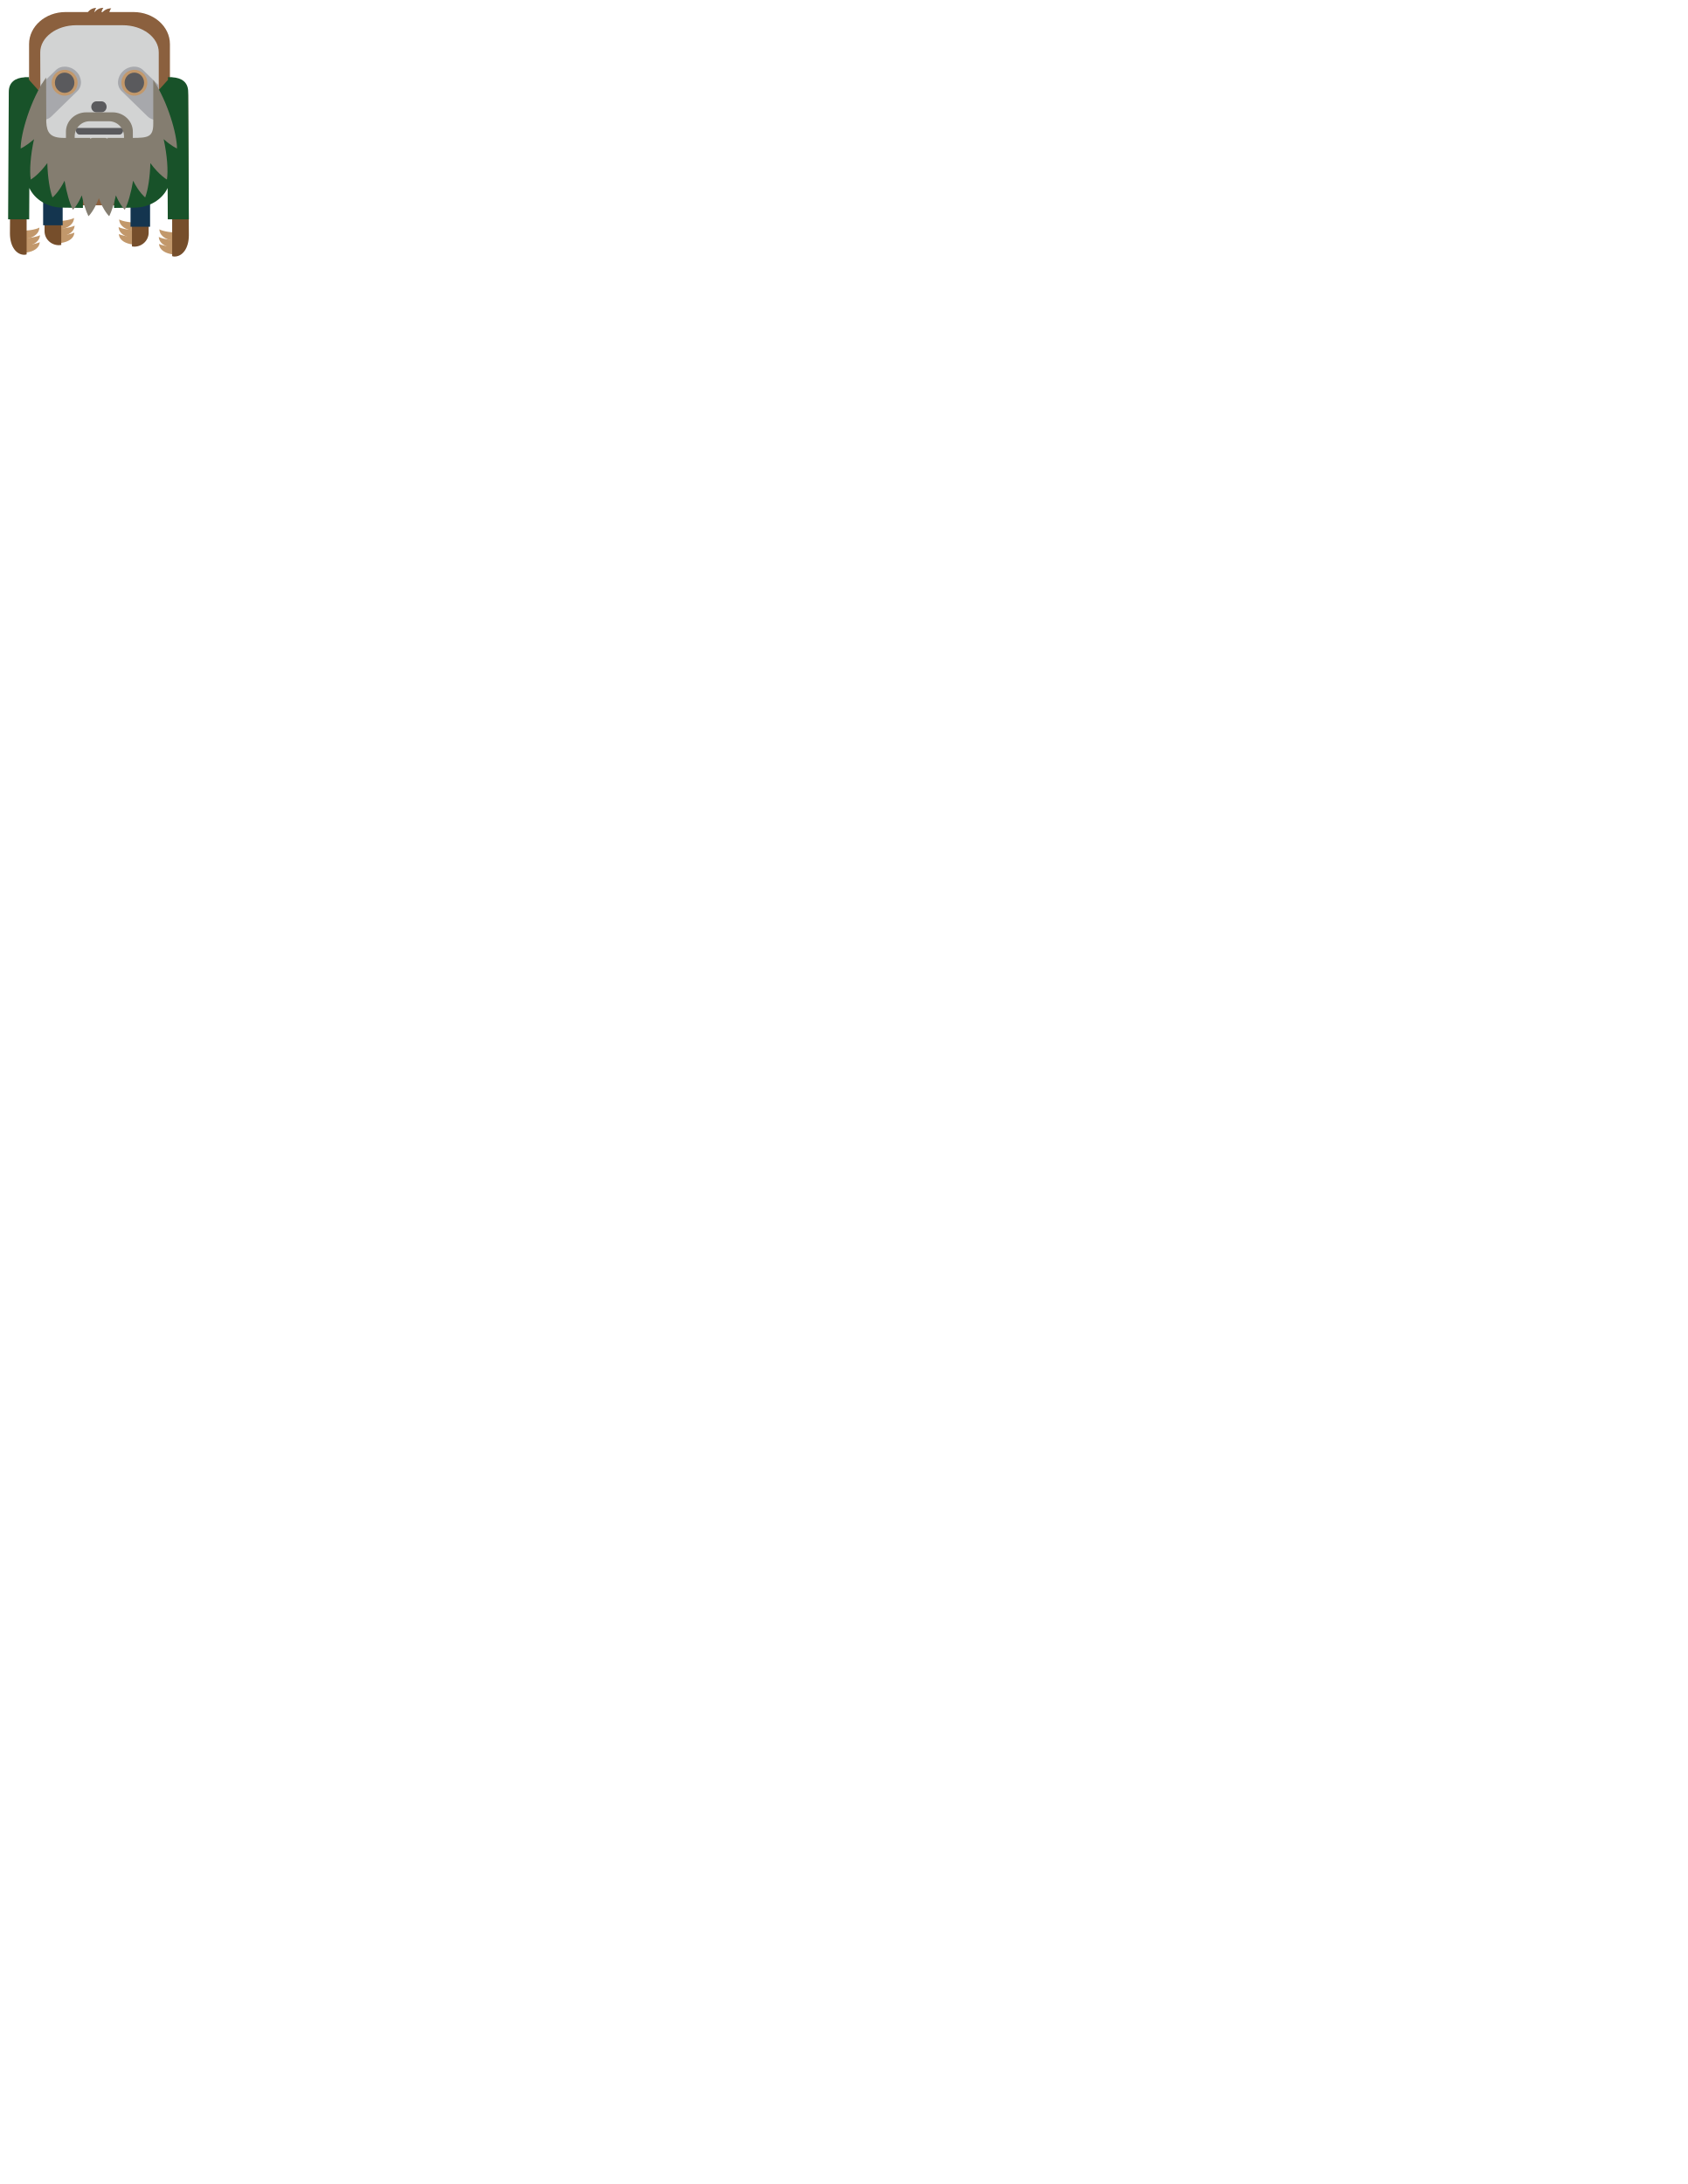
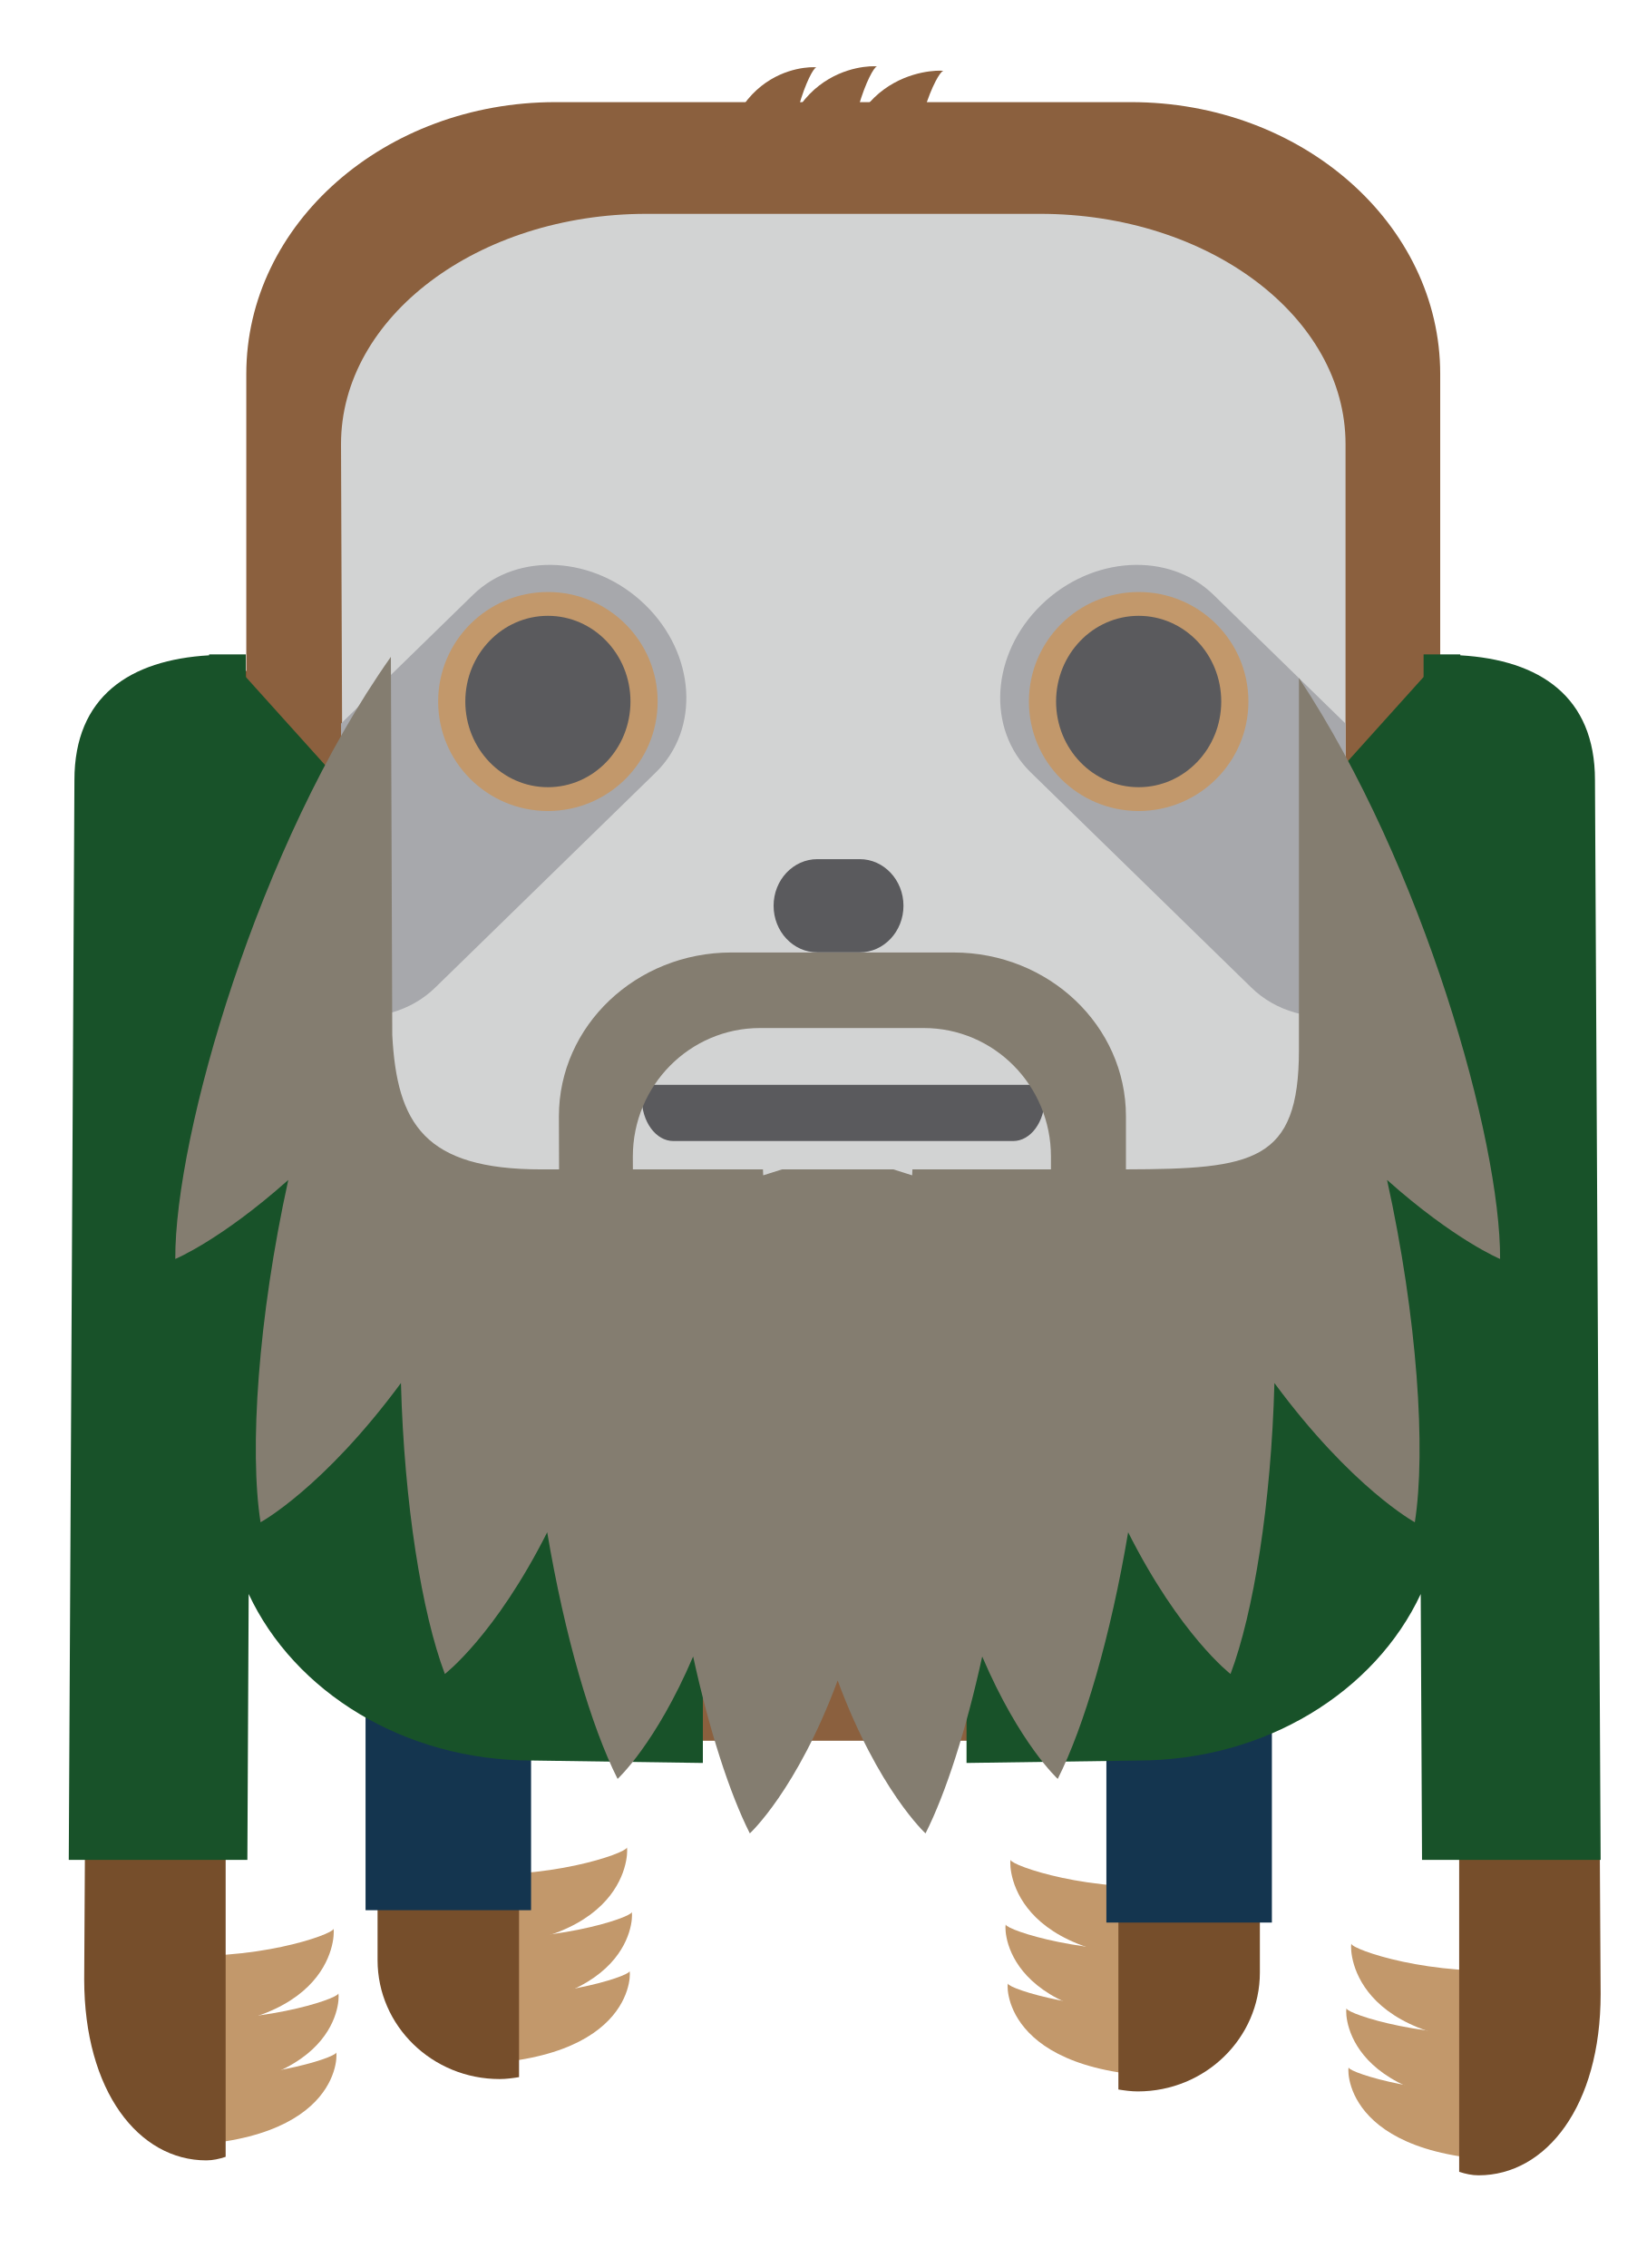
- <svg xmlns="http://www.w3.org/2000/svg" version="1.1" id="Layer_1" x="0px" y="0px" width="612px" height="792px" viewBox="0 0 612 792" enable-background="new 0 0 612 792" xml:space="preserve">
+ <svg xmlns="http://www.w3.org/2000/svg" version="1.1" id="Layer_1" x="0px" y="0px" width="70px" height="97px" viewBox="0 0 70 97">
  <g>
    <g>
      <g>
        <path fill="#C2986B" d="M65.204,84.225c-4.015,0.348-7.34-0.85-7.385-1.083c-0.044-0.231-0.468,4.256,7.247,4.294" />
        <path fill="#C2986B" d="M65.204,86.961c-4.127,0.34-7.546-0.828-7.592-1.054c-0.047-0.226-0.481,4.142,7.45,4.179" />
        <path fill="#C2986B" d="M65.111,89.438c-4.026,0.322-7.363-0.789-7.408-1.004c-0.045-0.217-0.468,3.943,7.272,3.979" />
      </g>
      <path fill="#764E2B" d="M63.255,93.036c-0.283,0-0.56-0.061-0.829-0.15V40.702h-0.079c-0.301-2.324-1.719-4.09-3.449-4.111    l-10.402-0.128v-7.128h15.32v0.038c2.578,0.191,4.369,1.713,4.369,5.177l0.293,50.736C68.479,90.086,66.139,93.036,63.255,93.036z    " />
    </g>
    <g>
      <g>
        <path fill="#C2986B" d="M50.625,80.637c-4.014,0.348-7.34-0.851-7.385-1.083c-0.044-0.232-0.467,4.255,7.248,4.294" />
        <path fill="#C2986B" d="M50.625,83.374c-4.126,0.34-7.545-0.828-7.592-1.055c-0.045-0.225-0.48,4.143,7.452,4.18" />
        <path fill="#C2986B" d="M50.533,85.85c-4.025,0.322-7.363-0.789-7.408-1.006c-0.045-0.215-0.469,3.944,7.271,3.98" />
      </g>
      <path fill="#764E2B" d="M47.847,59.979c0.272-0.043,0.547-0.082,0.829-0.082c2.885,0,5.224,2.277,5.224,5.086v19.378    c0,2.809-2.339,5.087-5.224,5.087c-0.284,0-0.558-0.039-0.829-0.082V59.979z" />
      <rect x="47.333" y="71.436" fill="#14354F" width="7.081" height="10.79" />
    </g>
    <g>
      <g>
        <path fill="#C2986B" d="M19.429,80.108c4.014,0.348,7.34-0.851,7.385-1.083c0.044-0.232,0.467,4.255-7.249,4.294" />
        <path fill="#C2986B" d="M19.429,82.844c4.126,0.34,7.545-0.828,7.592-1.055c0.045-0.225,0.48,4.143-7.452,4.18" />
        <path fill="#C2986B" d="M19.521,85.321c4.026,0.322,7.363-0.789,7.408-1.006c0.045-0.215,0.469,3.944-7.271,3.98" />
      </g>
      <path fill="#764E2B" d="M22.206,59.45c-0.272-0.043-0.545-0.082-0.829-0.082c-2.885,0-5.224,2.277-5.224,5.086v19.378    c0,2.809,2.338,5.087,5.224,5.087c0.284,0,0.558-0.039,0.829-0.082V59.45z" />
      <rect x="15.639" y="70.907" fill="#14354F" width="7.081" height="10.79" />
    </g>
    <g>
      <g>
        <path fill="#C2986B" d="M6.877,83.586c4.014,0.348,7.34-0.851,7.385-1.083c0.043-0.233,0.468,4.255-7.249,4.294" />
        <path fill="#C2986B" d="M6.877,86.323c4.126,0.339,7.545-0.828,7.592-1.055c0.046-0.226,0.48,4.141-7.452,4.18" />
        <path fill="#C2986B" d="M6.969,88.799c4.026,0.322,7.363-0.789,7.408-1.005s0.469,3.943-7.271,3.979" />
      </g>
      <path fill="#764E2B" d="M8.825,92.397c0.282,0,0.559-0.062,0.829-0.152V40.062h0.078c0.3-2.324,1.72-4.09,3.45-4.111l10.403-0.128    v-7.129H8.266v0.039c-2.581,0.191-4.372,1.713-4.372,5.177L3.602,84.645C3.602,89.448,5.94,92.397,8.825,92.397z" />
    </g>
    <path fill="#8B603E" d="M61.615,62.822c0,6.421-5.923,11.627-13.23,11.627H23.766c-7.307,0-13.229-5.206-13.229-11.627V15.994   c0-6.421,5.922-11.626,13.229-11.626h24.62c7.307,0,13.229,5.206,13.229,11.626L61.615,62.822L61.615,62.822z" />
    <path fill="#185229" d="M10.516,28.953v-0.966h-1.57v0.04c-3.4,0.197-5.762,1.765-5.762,5.336L2.942,79.545h7.641l0.056-11.371   c1.949,4.177,6.635,7.121,12.109,7.121L30.07,75.4V50.672L10.516,28.953z" />
    <path fill="#185229" d="M60.904,28.953v-0.966h1.57v0.04c3.4,0.197,5.762,1.765,5.762,5.336l0.242,46.183h-7.641l-0.056-11.371   c-1.949,4.177-6.635,7.121-12.11,7.121L41.35,75.4V50.672L60.904,28.953z" />
    <g>
      <path fill="#D2D3D3" d="M57.565,46.021c0,5.441-2.522,5.353-9.742,5.353H21.737c-5.53,0-6.825-2.055-7.047-6.022l-0.101-26.356    c0-5.439,5.852-9.85,13.069-9.85h16.838c7.218,0,13.069,4.411,13.069,9.85V46.021z" />
      <g>
        <path fill="#A7A8AC" d="M44.55,25.869c2.159-2.099,5.457-2.292,7.365-0.431l5.649,5.509v12.493     c-1.483,0.208-2.971-0.169-4.03-1.203l-9.434-9.199C42.191,31.178,42.391,27.968,44.55,25.869z" />
        <g>
          <ellipse fill="#C2986B" cx="48.714" cy="30.003" rx="4.695" ry="4.683" />
          <ellipse fill="#5A5A5D" cx="48.714" cy="30.003" rx="3.533" ry="3.665" />
        </g>
      </g>
      <g>
        <path fill="#A7A8AC" d="M27.603,25.869c-2.158-2.099-5.455-2.292-7.364-0.431l-5.65,5.509v12.493     c1.483,0.208,2.971-0.169,4.032-1.203l9.433-9.199C29.963,31.178,29.761,27.968,27.603,25.869z" />
        <g>
          <ellipse fill="#C2986B" cx="23.44" cy="30.003" rx="4.695" ry="4.683" />
          <ellipse fill="#5A5A5D" cx="23.44" cy="30.003" rx="3.533" ry="3.665" />
        </g>
      </g>
      <path fill="#5A5A5D" d="M38.652,38.738c0,1.101-0.84,1.994-1.871,1.994h-1.813c-1.034,0-1.872-0.893-1.872-1.994l0,0    c0-1.1,0.838-1.993,1.872-1.993h1.813C37.812,36.745,38.652,37.638,38.652,38.738L38.652,38.738z" />
      <path fill="#5A5A5D" d="M27.531,46.397c-0.044,0.181-0.074,0.371-0.074,0.572c0,1.012,0.605,1.832,1.352,1.832h14.537    c0.746,0,1.351-0.82,1.351-1.832c0-0.201-0.028-0.391-0.073-0.572H27.531z" />
    </g>
    <path fill="#847D70" d="M64.177,53.845c0.025-5.068-3.281-16.801-8.606-24.85v15.913c0,4.796-1.951,5.089-7.401,5.105v-2.271   c0-3.868-3.303-7.005-7.377-7.005h-9.505c-4.074,0-7.377,3.137-7.377,7.005l0.007,2.272h-0.761c-5.003,0-6.175-1.96-6.375-5.745   l-0.059-16.177c-5.687,8.049-9.25,20.492-9.224,25.753c0,0,1.945-0.806,4.835-3.38c-1.296,5.888-1.672,11.563-1.187,14.641   c0,0,2.691-1.465,6.006-5.955c0.138,5.152,0.891,9.831,1.879,12.443c0,0,2.153-1.648,4.379-6.061   c0.743,4.424,1.877,8.303,3.011,10.549c0,0,1.636-1.5,3.232-5.235c0.689,3.155,1.556,5.841,2.425,7.565   c0,0,2.016-1.844,3.758-6.539c1.743,4.695,3.759,6.539,3.759,6.539c0.869-1.725,1.735-4.41,2.425-7.564   c1.596,3.734,3.231,5.234,3.231,5.234c1.136-2.246,2.269-6.125,3.012-10.549c2.227,4.412,4.38,6.061,4.38,6.061   c0.987-2.612,1.74-7.291,1.878-12.443c3.315,4.49,6.007,5.955,6.007,5.955c0.484-3.078,0.109-8.754-1.188-14.641   C62.232,53.04,64.177,53.845,64.177,53.845z M39.035,50.014c-0.004,0.084-0.008,0.167-0.011,0.254l-0.804-0.254h-4.765   l-0.804,0.254c-0.003-0.087-0.006-0.17-0.01-0.254h-5.565l-0.002-0.549c0-3.036,2.436-5.497,5.44-5.497h7.009   c3.004,0,5.439,2.461,5.439,5.497v0.549H39.035z" />
    <g>
      <path fill="#8B603E" d="M39.169,8.59c-0.321-3.029,0.94-5.522,1.18-5.553c0.238-0.03-4.366-0.402-4.475,5.413" />
      <path fill="#8B603E" d="M36.36,8.558c-0.312-3.113,0.919-5.677,1.15-5.71c0.232-0.03-4.249-0.409-4.357,5.568" />
      <path fill="#8B603E" d="M33.818,8.46c-0.293-3.037,0.876-5.54,1.099-5.571c0.221-0.031-4.045-0.399-4.151,5.434" />
    </g>
  </g>
</svg>
